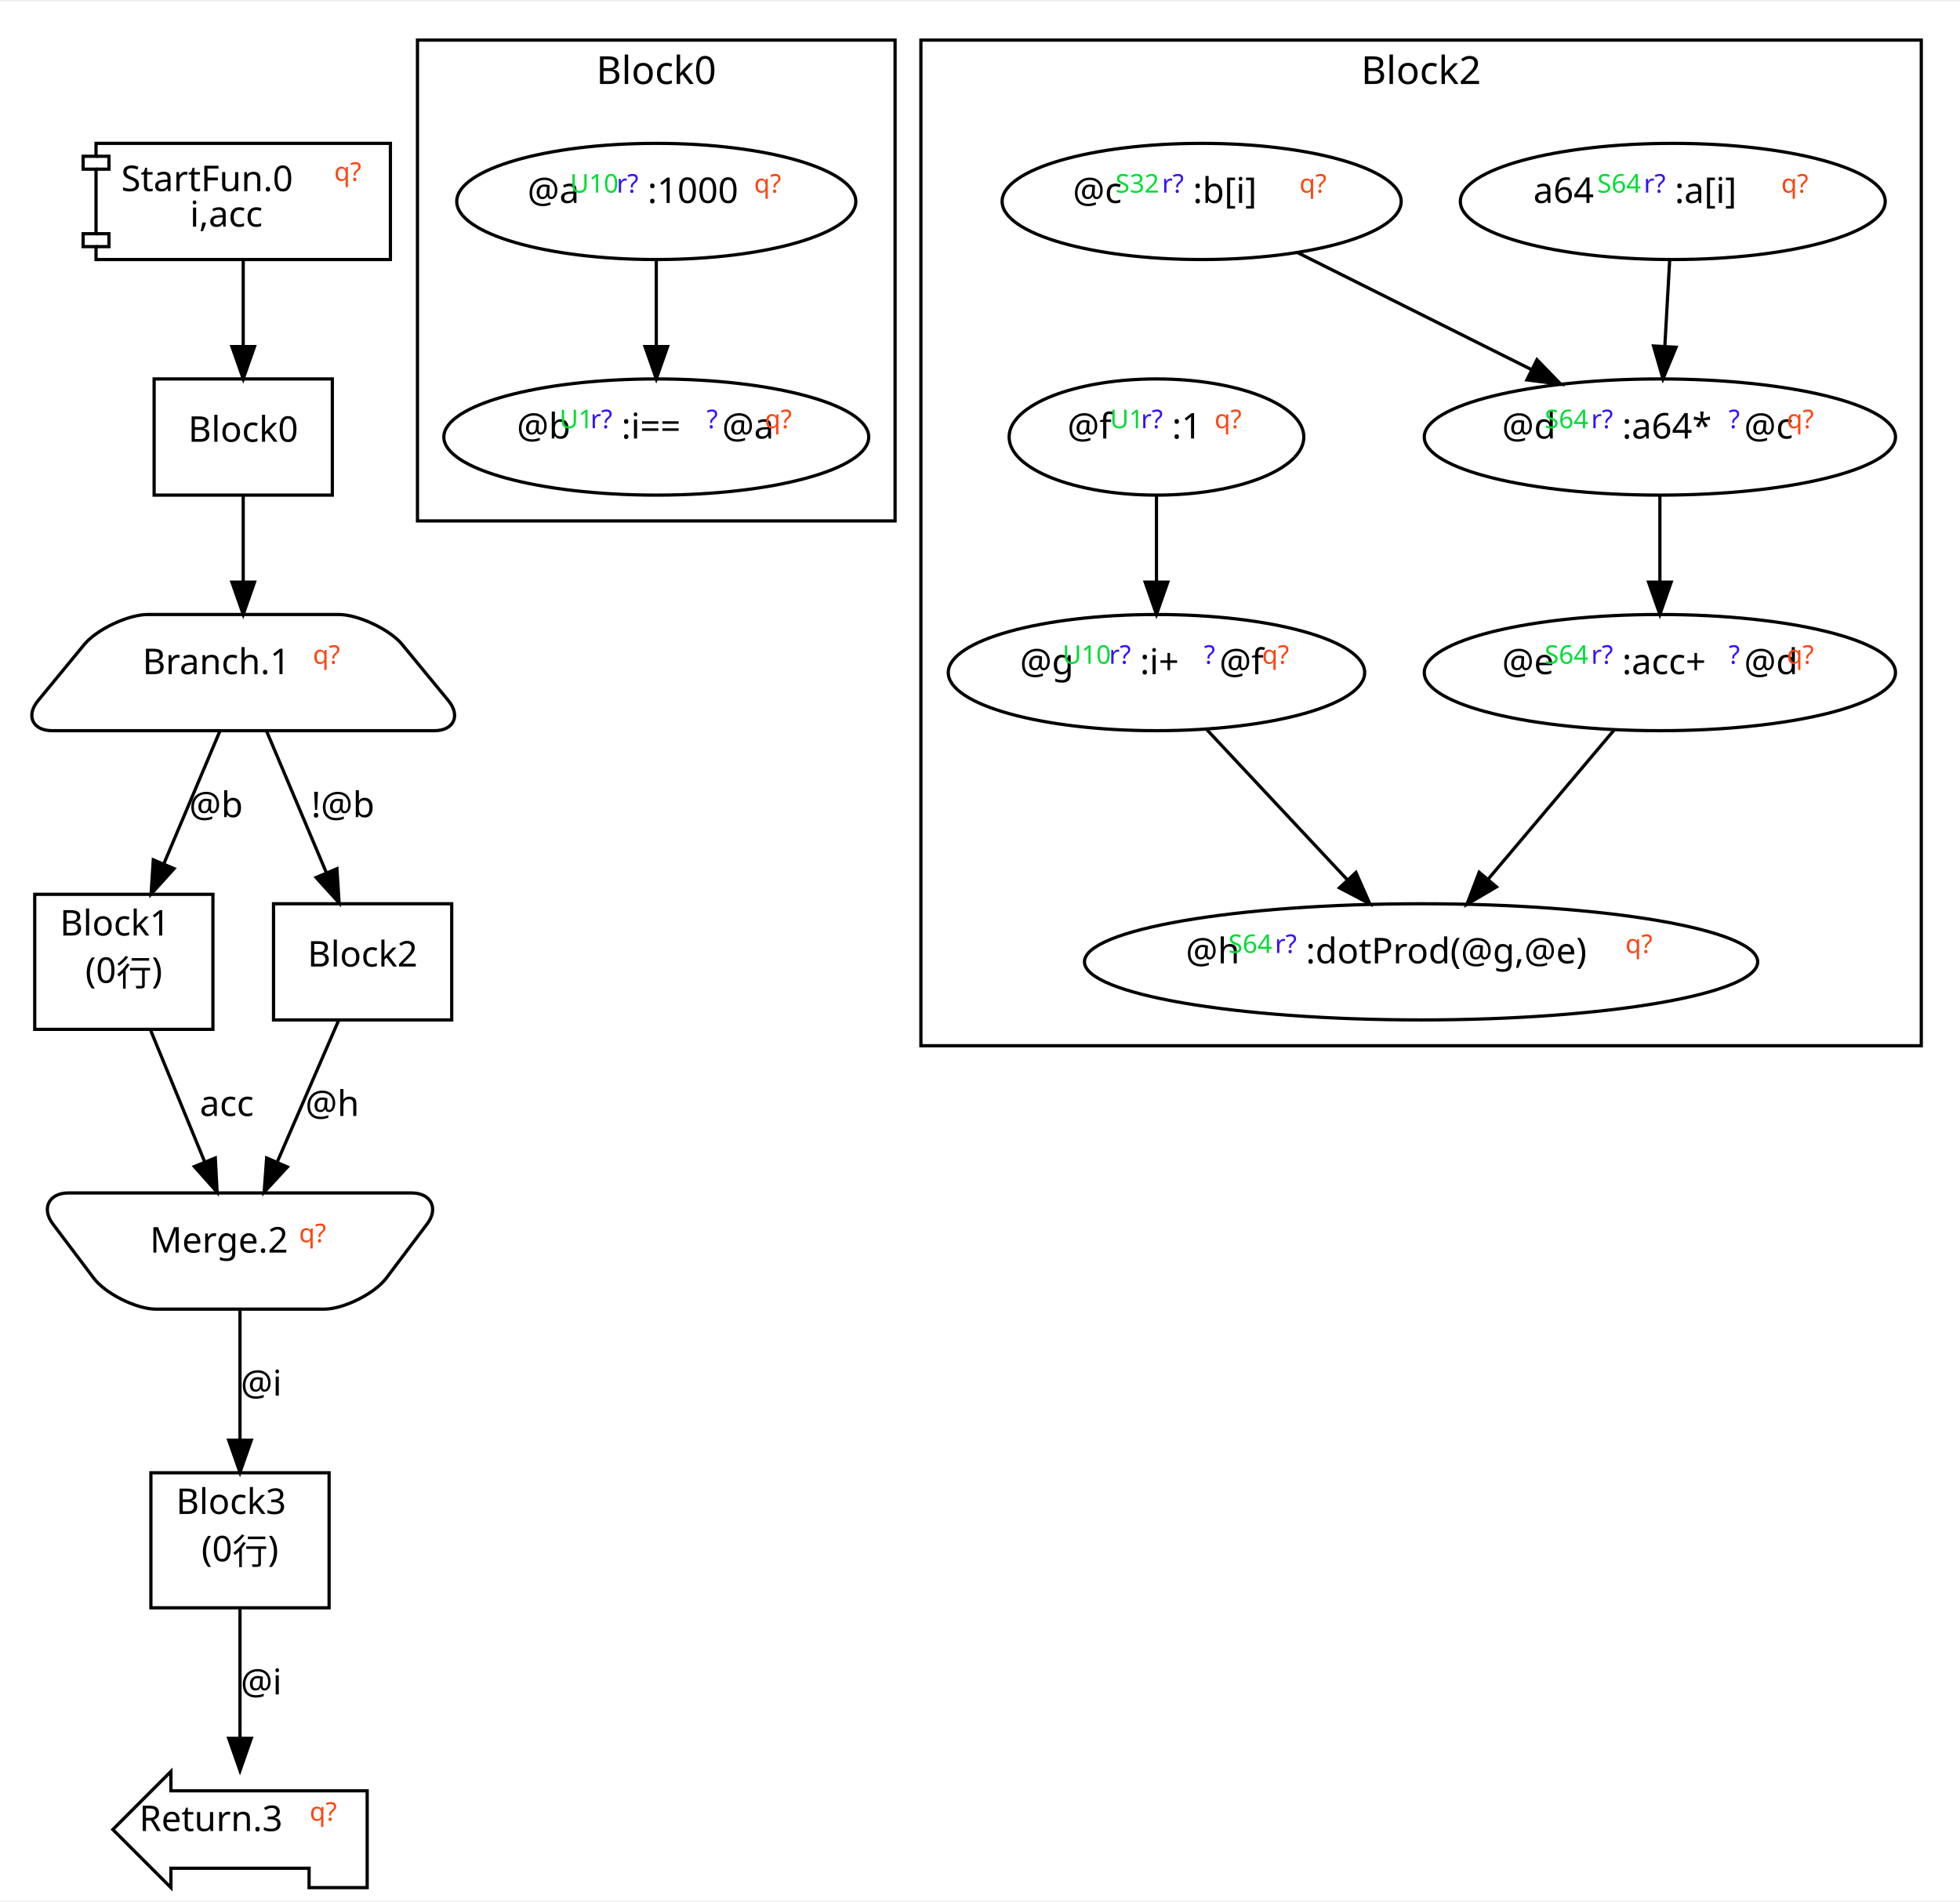
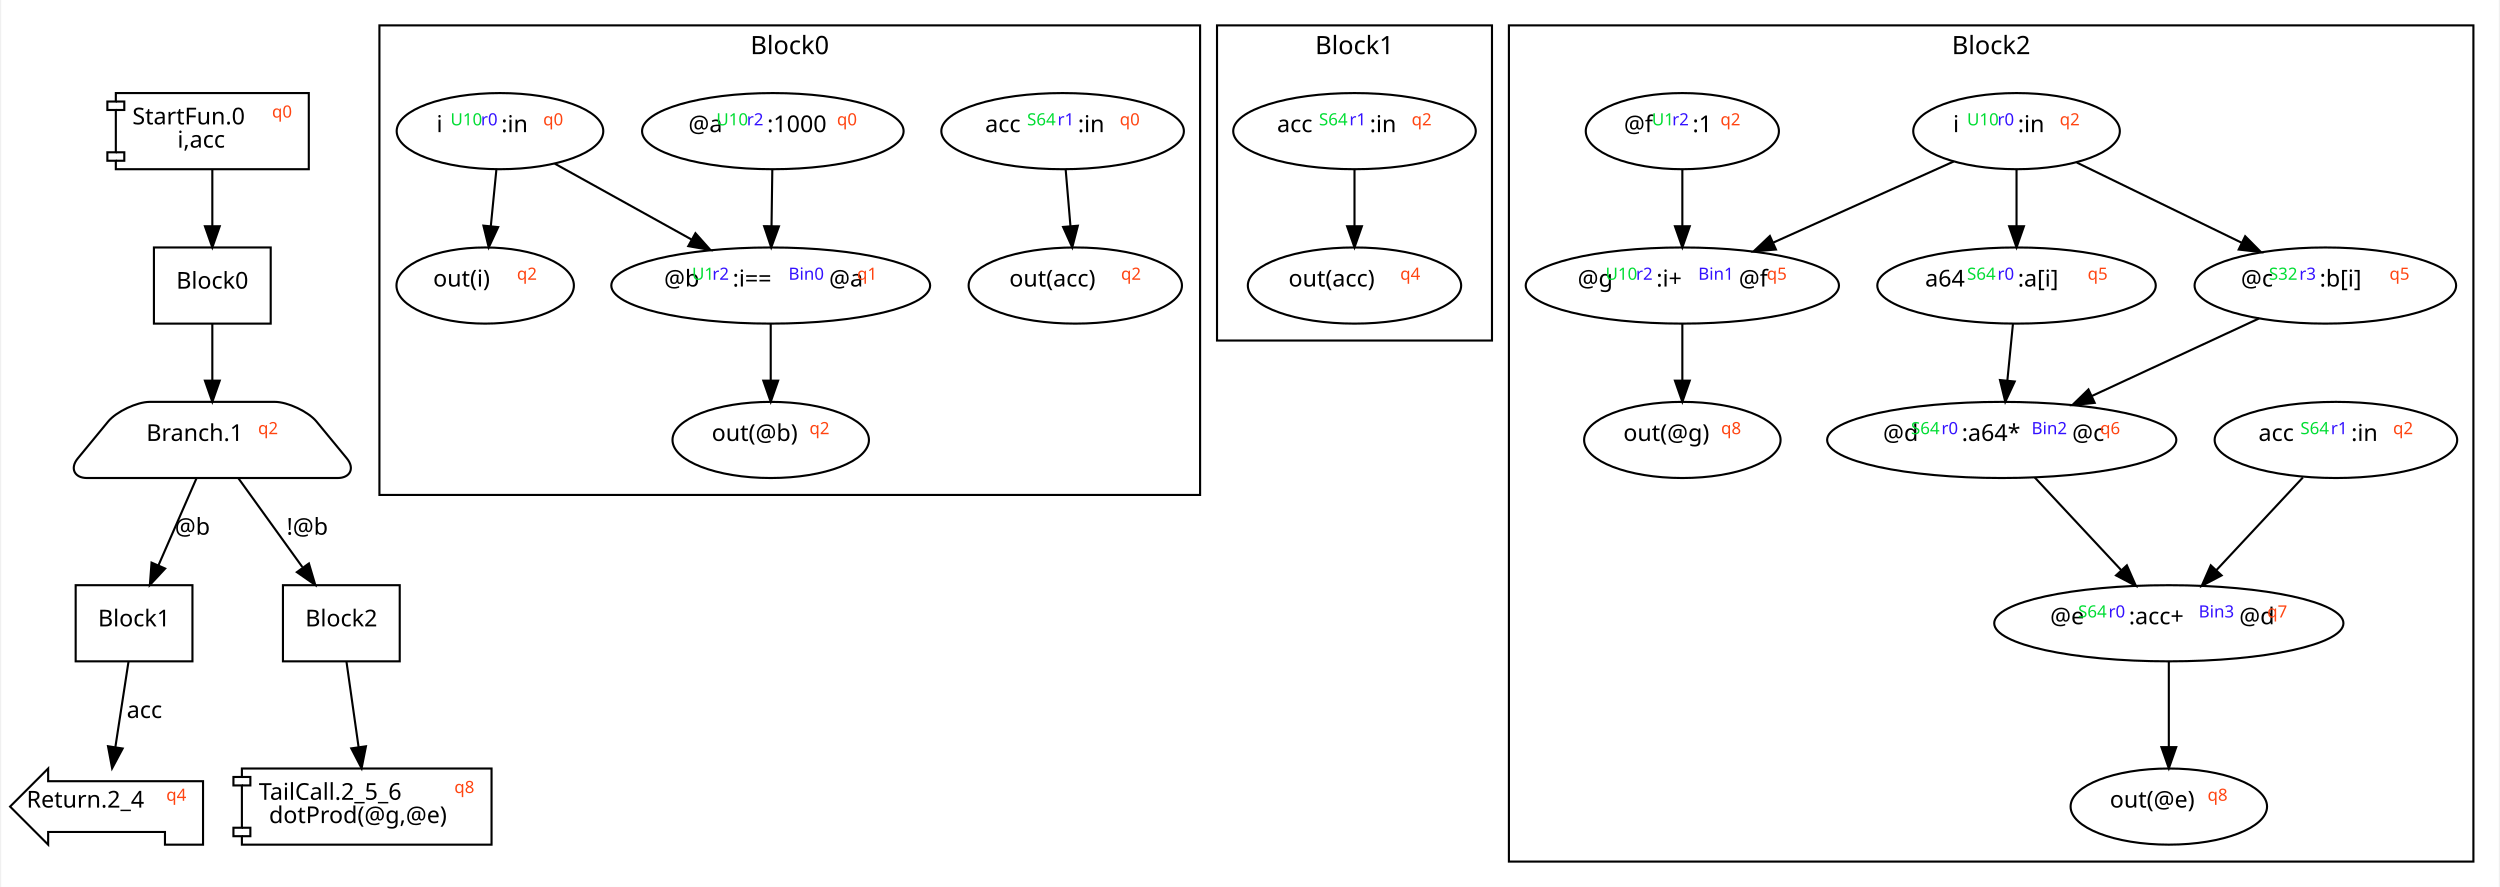
- <svg xmlns="http://www.w3.org/2000/svg" width="607pt" height="589pt" viewBox="0.00 0.00 607.37 588.51">
-   <g id="graph0" class="graph" transform="scale(1 1) rotate(0) translate(4 584.51)">
-     <polygon fill="white" stroke="transparent" points="-4,4 -4,-584.51 603.37,-584.51 603.37,4 -4,4" />
+ <svg xmlns="http://www.w3.org/2000/svg" width="1181pt" height="419pt" viewBox="0.00 0.00 1180.81 419.34">
+   <g id="graph0" class="graph" transform="scale(1 1) rotate(0) translate(4 415.34)">
+     <polygon fill="white" stroke="transparent" points="-4,4 -4,-415.34 1176.81,-415.34 1176.81,4 -4,4" />
    <g id="clust1" class="cluster">
-       <polygon fill="none" stroke="black" points="125.37,-423.51 125.37,-572.51 273.37,-572.51 273.37,-423.51 125.37,-423.51" />
-       <text text-anchor="middle" x="199.37" y="-558.91" font-family="Monaco" font-size="12.00">Block0</text>
+       <polygon fill="none" stroke="black" points="174.81,-181.34 174.81,-403.34 562.81,-403.34 562.81,-181.34 174.81,-181.34" />
+       <text text-anchor="middle" x="368.81" y="-389.74" font-family="Monaco" font-size="12.00">Block0</text>
    </g>
    <g id="clust2" class="cluster">
-       <polygon fill="none" stroke="black" points="281.37,-260.88 281.37,-572.51 591.37,-572.51 591.37,-260.88 281.37,-260.88" />
-       <text text-anchor="middle" x="436.37" y="-558.91" font-family="Monaco" font-size="12.00">Block2</text>
+       <polygon fill="none" stroke="black" points="570.81,-254.34 570.81,-403.34 700.81,-403.34 700.81,-254.34 570.81,-254.34" />
+       <text text-anchor="middle" x="635.81" y="-389.74" font-family="Monaco" font-size="12.00">Block1</text>
+     </g>
+     <g id="clust3" class="cluster">
+       <polygon fill="none" stroke="black" points="708.81,-8 708.81,-403.34 1164.81,-403.34 1164.81,-8 708.81,-8" />
+       <text text-anchor="middle" x="936.81" y="-389.74" font-family="Monaco" font-size="12.00">Block2</text>
    </g>
    <g id="node1" class="node">
-       <polygon fill="none" stroke="black" points="116.98,-540.51 25.76,-540.51 25.76,-536.51 21.76,-536.51 21.76,-532.51 25.76,-532.51 25.76,-512.51 21.76,-512.51 21.76,-508.51 25.76,-508.51 25.76,-504.51 116.98,-504.51 116.98,-540.51" />
-       <polyline fill="none" stroke="black" points="25.76,-536.51 29.76,-536.51 29.76,-532.51 25.76,-532.51 " />
-       <polyline fill="none" stroke="black" points="25.76,-512.51 29.76,-512.51 29.76,-508.51 25.76,-508.51 " />
-       <text text-anchor="start" x="33.56" y="-525.71" font-family="Monaco" font-size="11.00">StartFun.0</text>
-       <text text-anchor="start" x="99.57" y="-525.71" font-family="Monaco" baseline-shift="super" font-size="8.00" fill="#ff4411">q?</text>
-       <text text-anchor="start" x="54.87" y="-514.71" font-family="Monaco" font-size="11.00">i,acc</text>
+       <polygon fill="none" stroke="black" points="141.42,-371.34 50.19,-371.34 50.19,-367.34 46.19,-367.34 46.19,-363.34 50.19,-363.34 50.19,-343.34 46.19,-343.34 46.19,-339.34 50.19,-339.34 50.19,-335.34 141.42,-335.34 141.42,-371.34" />
+       <polyline fill="none" stroke="black" points="50.19,-367.34 54.19,-367.34 54.19,-363.34 50.19,-363.34 " />
+       <polyline fill="none" stroke="black" points="50.19,-343.34 54.19,-343.34 54.19,-339.34 50.19,-339.34 " />
+       <text text-anchor="start" x="58" y="-356.54" font-family="Monaco" font-size="11.00">StartFun.0</text>
+       <text text-anchor="start" x="124.01" y="-356.54" font-family="Monaco" baseline-shift="super" font-size="8.00" fill="#ff4411">q0</text>
+       <text text-anchor="start" x="79.3" y="-345.54" font-family="Monaco" font-size="11.00">i,acc</text>
    </g>
    <g id="node2" class="node">
-       <polygon fill="none" stroke="black" points="98.98,-467.51 43.76,-467.51 43.76,-431.51 98.98,-431.51 98.98,-467.51" />
-       <text text-anchor="middle" x="71.37" y="-448.04" font-family="Monaco" font-size="11.00">Block0</text>
+       <polygon fill="none" stroke="black" points="123.41,-298.34 68.2,-298.34 68.2,-262.34 123.41,-262.34 123.41,-298.34" />
+       <text text-anchor="middle" x="95.81" y="-278.87" font-family="Monaco" font-size="11.00">Block0</text>
    </g>
    <g id="edge1" class="edge">
-       <path fill="none" stroke="black" d="M71.37,-504.32C71.37,-496.3 71.37,-486.56 71.37,-477.58" />
-       <polygon fill="black" stroke="black" points="74.87,-477.54 71.37,-467.54 67.87,-477.54 74.87,-477.54" />
+       <path fill="none" stroke="black" d="M95.81,-335.15C95.81,-327.13 95.81,-317.38 95.81,-308.41" />
+       <polygon fill="black" stroke="black" points="99.31,-308.37 95.81,-298.37 92.31,-308.37 99.31,-308.37" />
    </g>
    <g id="node3" class="node">
-       <path fill="none" stroke="black" d="M100.98,-394.51C100.98,-394.51 41.76,-394.51 41.76,-394.51 35.76,-394.51 25.95,-389.88 22.14,-385.25 22.14,-385.25 7.76,-367.78 7.76,-367.78 3.94,-363.14 6.13,-358.51 12.13,-358.51 12.13,-358.51 130.61,-358.51 130.61,-358.51 136.61,-358.51 138.8,-363.14 134.98,-367.78 134.98,-367.78 120.6,-385.25 120.6,-385.25 116.79,-389.88 106.98,-394.51 100.98,-394.51" />
-       <text text-anchor="start" x="40.17" y="-376.04" font-family="Monaco" font-size="11.00">Branch.1</text>
-       <text text-anchor="start" x="92.97" y="-376.04" font-family="Monaco" baseline-shift="super" font-size="8.00" fill="#ff4411">q?</text>
+       <path fill="none" stroke="black" d="M125.41,-225.34C125.41,-225.34 66.2,-225.34 66.2,-225.34 60.2,-225.34 50.39,-220.7 46.57,-216.07 46.57,-216.07 32.19,-198.6 32.19,-198.6 28.38,-193.97 30.57,-189.34 36.57,-189.34 36.57,-189.34 155.05,-189.34 155.05,-189.34 161.05,-189.34 163.23,-193.97 159.42,-198.6 159.42,-198.6 145.04,-216.07 145.04,-216.07 141.23,-220.7 131.41,-225.34 125.41,-225.34" />
+       <text text-anchor="start" x="64.6" y="-206.87" font-family="Monaco" font-size="11.00">Branch.1</text>
+       <text text-anchor="start" x="117.41" y="-206.87" font-family="Monaco" baseline-shift="super" font-size="8.00" fill="#ff4411">q2</text>
    </g>
    <g id="edge2" class="edge">
-       <path fill="none" stroke="black" d="M71.37,-431.32C71.37,-423.3 71.37,-413.56 71.37,-404.58" />
-       <polygon fill="black" stroke="black" points="74.87,-404.54 71.37,-394.54 67.87,-404.54 74.87,-404.54" />
+       <path fill="none" stroke="black" d="M95.81,-262.15C95.81,-254.13 95.81,-244.38 95.81,-235.41" />
+       <polygon fill="black" stroke="black" points="99.31,-235.37 95.81,-225.37 92.31,-235.37 99.31,-235.37" />
    </g>
    <g id="node4" class="node">
-       <polygon fill="none" stroke="black" points="61.98,-307.8 6.76,-307.8 6.76,-265.96 61.98,-265.96 61.98,-307.8" />
-       <text text-anchor="start" x="14.57" y="-295.04" font-family="Monaco" font-size="11.00">Block1</text>
-       <text text-anchor="middle" x="34.37" y="-280.37" font-family="Monaco" font-size="11.00">(0行)</text>
+       <polygon fill="none" stroke="black" points="86.41,-138.67 31.2,-138.67 31.2,-102.67 86.41,-102.67 86.41,-138.67" />
+       <text text-anchor="middle" x="58.81" y="-119.2" font-family="Monaco" font-size="11.00">Block1</text>
    </g>
    <g id="edge3" class="edge">
-       <path fill="none" stroke="black" d="M64.06,-358.2C59.15,-346.56 52.54,-330.92 46.81,-317.35" />
-       <polygon fill="black" stroke="black" points="49.94,-315.77 42.83,-307.92 43.5,-318.49 49.94,-315.77" />
-       <text text-anchor="middle" x="62.97" y="-331.71" font-family="Monaco" font-size="11.00">@b</text>
+       <path fill="none" stroke="black" d="M88.32,-189.2C83.15,-177.38 76.19,-161.44 70.32,-148.01" />
+       <polygon fill="black" stroke="black" points="73.49,-146.54 66.28,-138.78 67.08,-149.34 73.49,-146.54" />
+       <text text-anchor="middle" x="86.41" y="-162.54" font-family="Monaco" font-size="11.00">@b</text>
    </g>
    <g id="node5" class="node">
-       <polygon fill="none" stroke="black" points="135.98,-304.88 80.76,-304.88 80.76,-268.88 135.98,-268.88 135.98,-304.88" />
-       <text text-anchor="middle" x="108.37" y="-285.42" font-family="Monaco" font-size="11.00">Block2</text>
+       <polygon fill="none" stroke="black" points="184.41,-138.67 129.2,-138.67 129.2,-102.67 184.41,-102.67 184.41,-138.67" />
+       <text text-anchor="middle" x="156.81" y="-119.2" font-family="Monaco" font-size="11.00">Block2</text>
    </g>
    <g id="edge4" class="edge">
-       <path fill="none" stroke="black" d="M78.68,-358.2C83.95,-345.72 91.16,-328.64 97.16,-314.44" />
-       <polygon fill="black" stroke="black" points="100.41,-315.73 101.08,-305.16 93.96,-313.01 100.41,-315.73" />
-       <text text-anchor="middle" x="102.27" y="-331.71" font-family="Monaco" font-size="11.00">!@b</text>
+       <path fill="none" stroke="black" d="M108.15,-189.2C116.83,-177.15 128.6,-160.82 138.39,-147.23" />
+       <polygon fill="black" stroke="black" points="141.47,-148.94 144.48,-138.78 135.79,-144.84 141.47,-148.94" />
+       <text text-anchor="middle" x="140.71" y="-162.54" font-family="Monaco" font-size="11.00">!@b</text>
    </g>
    <g id="node6" class="node">
-       <path fill="none" stroke="black" d="M44.28,-179.26C44.28,-179.26 96.46,-179.26 96.46,-179.26 102.46,-179.26 112.07,-184.05 115.68,-188.84 115.68,-188.84 128.37,-205.67 128.37,-205.67 131.98,-210.46 129.59,-215.26 123.59,-215.26 123.59,-215.26 17.15,-215.26 17.15,-215.26 11.15,-215.26 8.76,-210.46 12.37,-205.67 12.37,-205.67 25.06,-188.84 25.06,-188.84 28.67,-184.05 38.28,-179.26 44.28,-179.26" />
-       <text text-anchor="start" x="42.47" y="-196.79" font-family="Monaco" font-size="11.00">Merge.2</text>
-       <text text-anchor="start" x="88.67" y="-196.79" font-family="Monaco" baseline-shift="super" font-size="8.00" fill="#ff4411">q?</text>
+       <polygon fill="none" stroke="black" points="91.42,-46 18.19,-46 18.19,-52 0.19,-34 18.19,-16 18.19,-22 73.42,-22 73.42,-16 91.42,-16 91.42,-46" />
+       <text text-anchor="start" x="8" y="-33.53" font-family="Monaco" font-size="11.00">Return.2_4</text>
+       <text text-anchor="start" x="74.01" y="-33.53" font-family="Monaco" baseline-shift="super" font-size="8.00" fill="#ff4411">q4</text>
    </g>
    <g id="edge5" class="edge">
-       <path fill="none" stroke="black" d="M42.72,-265.56C47.69,-253.47 54.04,-238 59.41,-224.94" />
-       <polygon fill="black" stroke="black" points="62.72,-226.1 63.28,-215.52 56.24,-223.44 62.72,-226.1" />
-       <text text-anchor="middle" x="66.27" y="-239.12" font-family="Monaco" font-size="11.00">acc</text>
+       <path fill="none" stroke="black" d="M56.18,-102.53C54.4,-90.94 52.01,-75.39 49.97,-62.13" />
+       <polygon fill="black" stroke="black" points="53.41,-61.46 48.43,-52.11 46.49,-62.52 53.41,-61.46" />
+       <text text-anchor="middle" x="63.71" y="-75.87" font-family="Monaco" font-size="11.00">acc</text>
+     </g>
+     <g id="node7" class="node">
+       <polygon fill="none" stroke="black" points="227.82,-52 109.79,-52 109.79,-48 105.79,-48 105.79,-44 109.79,-44 109.79,-24 105.79,-24 105.79,-20 109.79,-20 109.79,-16 227.82,-16 227.82,-52" />
+       <polyline fill="none" stroke="black" points="109.79,-48 113.79,-48 113.79,-44 109.79,-44 " />
+       <polyline fill="none" stroke="black" points="109.79,-24 113.79,-24 113.79,-20 109.79,-20 " />
+       <text text-anchor="start" x="117.8" y="-37.2" font-family="Monaco" font-size="11.00">TailCall.2_5_6</text>
+       <text text-anchor="start" x="210.21" y="-37.2" font-family="Monaco" baseline-shift="super" font-size="8.00" fill="#ff4411">q8</text>
+       <text text-anchor="start" x="122.6" y="-26.2" font-family="Monaco" font-size="11.00">dotProd(@g,@e)</text>
    </g>
    <g id="edge6" class="edge">
-       <path fill="none" stroke="black" d="M100.86,-268.57C95.45,-256.09 88.04,-239.01 81.89,-224.81" />
-       <polygon fill="black" stroke="black" points="85.05,-223.31 77.86,-215.53 78.63,-226.1 85.05,-223.31" />
-       <text text-anchor="middle" x="98.97" y="-239.12" font-family="Monaco" font-size="11.00">@h</text>
-     </g>
-     <g id="node7" class="node">
-       <polygon fill="none" stroke="black" points="97.98,-128.55 42.76,-128.55 42.76,-86.71 97.98,-86.71 97.98,-128.55" />
-       <text text-anchor="start" x="50.57" y="-115.79" font-family="Monaco" font-size="11.00">Block3</text>
-       <text text-anchor="middle" x="70.37" y="-101.12" font-family="Monaco" font-size="11.00">(0行)</text>
+       <path fill="none" stroke="black" d="M159.23,-102.53C160.88,-90.94 163.08,-75.39 164.96,-62.13" />
+       <polygon fill="black" stroke="black" points="168.44,-62.5 166.38,-52.11 161.51,-61.52 168.44,-62.5" />
+     </g>
+     <g id="node8" class="node">
+       <ellipse fill="none" stroke="black" cx="503.81" cy="-280.34" rx="50.43" ry="18" />
+       <text text-anchor="start" x="472.6" y="-279.87" font-family="Monaco" font-size="11.00">out(acc)</text>
+       <text text-anchor="start" x="525.41" y="-279.87" font-family="Monaco" baseline-shift="super" font-size="8.00" fill="#ff4411">q2</text>
+     </g>
+     <g id="node9" class="node">
+       <ellipse fill="none" stroke="black" cx="497.81" cy="-353.34" rx="57.34" ry="18" />
+       <text text-anchor="start" x="461.2" y="-352.87" font-family="Monaco" font-size="11.00">acc</text>
+       <text text-anchor="start" x="481" y="-352.87" font-family="Monaco" baseline-shift="super" font-size="8.00" fill="#00dd33">S64</text>
+       <text text-anchor="start" x="495.41" y="-352.87" font-family="Monaco" baseline-shift="super" font-size="8.00" fill="#3311ff">r1</text>
+       <text text-anchor="start" x="505.01" y="-352.87" font-family="Monaco" font-size="11.00">:in</text>
+       <text text-anchor="start" x="524.81" y="-352.87" font-family="Monaco" baseline-shift="super" font-size="8.00" fill="#ff4411">q0</text>
    </g>
    <g id="edge7" class="edge">
-       <path fill="none" stroke="black" d="M70.37,-178.94C70.37,-167.53 70.37,-152.27 70.37,-138.89" />
-       <polygon fill="black" stroke="black" points="73.87,-138.66 70.37,-128.66 66.87,-138.66 73.87,-138.66" />
-       <text text-anchor="middle" x="76.97" y="-152.46" font-family="Monaco" font-size="11.00">@i</text>
-     </g>
-     <g id="node8" class="node">
-       <polygon fill="none" stroke="black" points="109.78,-30 48.96,-30 48.96,-36 30.96,-18 48.96,0 48.96,-6 91.78,-6 91.78,0 109.78,0 109.78,-30" />
-       <text text-anchor="start" x="39.17" y="-17.53" font-family="Monaco" font-size="11.00">Return.3</text>
-       <text text-anchor="start" x="91.97" y="-17.53" font-family="Monaco" baseline-shift="super" font-size="8.00" fill="#ff4411">q?</text>
+       <path fill="none" stroke="black" d="M499.26,-335.15C499.94,-327.13 500.76,-317.38 501.52,-308.41" />
+       <polygon fill="black" stroke="black" points="505.01,-308.62 502.37,-298.37 498.04,-308.04 505.01,-308.62" />
+     </g>
+     <g id="node10" class="node">
+       <ellipse fill="none" stroke="black" cx="231.81" cy="-353.34" rx="48.84" ry="18" />
+       <text text-anchor="start" x="201.8" y="-352.87" font-family="Monaco" font-size="11.00">i</text>
+       <text text-anchor="start" x="208.4" y="-352.87" font-family="Monaco" baseline-shift="super" font-size="8.00" fill="#00dd33">U10</text>
+       <text text-anchor="start" x="222.8" y="-352.87" font-family="Monaco" baseline-shift="super" font-size="8.00" fill="#3311ff">r0</text>
+       <text text-anchor="start" x="232.41" y="-352.87" font-family="Monaco" font-size="11.00">:in</text>
+       <text text-anchor="start" x="252.21" y="-352.87" font-family="Monaco" baseline-shift="super" font-size="8.00" fill="#ff4411">q0</text>
+     </g>
+     <g id="node13" class="node">
+       <ellipse fill="none" stroke="black" cx="224.81" cy="-280.34" rx="41.94" ry="18" />
+       <text text-anchor="start" x="200.2" y="-279.87" font-family="Monaco" font-size="11.00">out(i)</text>
+       <text text-anchor="start" x="239.81" y="-279.87" font-family="Monaco" baseline-shift="super" font-size="8.00" fill="#ff4411">q2</text>
+     </g>
+     <g id="edge9" class="edge">
+       <path fill="none" stroke="black" d="M230.11,-335.15C229.32,-327.13 228.36,-317.38 227.47,-308.41" />
+       <polygon fill="black" stroke="black" points="230.95,-307.97 226.49,-298.37 223.98,-308.66 230.95,-307.97" />
+     </g>
+     <g id="node14" class="node">
+       <ellipse fill="none" stroke="black" cx="359.81" cy="-280.34" rx="75.37" ry="18" />
+       <text text-anchor="start" x="309.4" y="-279.87" font-family="Monaco" font-size="11.00">@b</text>
+       <text text-anchor="start" x="322.6" y="-279.87" font-family="Monaco" baseline-shift="super" font-size="8.00" fill="#00dd33">U1</text>
+       <text text-anchor="start" x="332.2" y="-279.87" font-family="Monaco" baseline-shift="super" font-size="8.00" fill="#3311ff">r2</text>
+       <text text-anchor="start" x="341.8" y="-279.87" font-family="Monaco" font-size="11.00">:i==</text>
+       <text text-anchor="start" x="368.21" y="-279.87" font-family="Monaco" baseline-shift="super" font-size="8.00" fill="#3311ff">Bin0</text>
+       <text text-anchor="start" x="387.41" y="-279.87" font-family="Monaco" font-size="11.00">@a</text>
+       <text text-anchor="start" x="400.61" y="-279.87" font-family="Monaco" baseline-shift="super" font-size="8.00" fill="#ff4411">q1</text>
+     </g>
+     <g id="edge10" class="edge">
+       <path fill="none" stroke="black" d="M257.71,-337.97C276.29,-327.66 301.61,-313.62 322.38,-302.1" />
+       <polygon fill="black" stroke="black" points="324.22,-305.08 331.27,-297.17 320.83,-298.96 324.22,-305.08" />
+     </g>
+     <g id="node11" class="node">
+       <ellipse fill="none" stroke="black" cx="359.81" cy="-207.34" rx="46.44" ry="18" />
+       <text text-anchor="start" x="331.9" y="-206.87" font-family="Monaco" font-size="11.00">out(@b)</text>
+       <text text-anchor="start" x="378.11" y="-206.87" font-family="Monaco" baseline-shift="super" font-size="8.00" fill="#ff4411">q2</text>
+     </g>
+     <g id="node12" class="node">
+       <ellipse fill="none" stroke="black" cx="360.81" cy="-353.34" rx="61.83" ry="18" />
+       <text text-anchor="start" x="320.9" y="-352.87" font-family="Monaco" font-size="11.00">@a</text>
+       <text text-anchor="start" x="334.1" y="-352.87" font-family="Monaco" baseline-shift="super" font-size="8.00" fill="#00dd33">U10</text>
+       <text text-anchor="start" x="348.5" y="-352.87" font-family="Monaco" baseline-shift="super" font-size="8.00" fill="#3311ff">r2</text>
+       <text text-anchor="start" x="358.11" y="-352.87" font-family="Monaco" font-size="11.00">:1000</text>
+       <text text-anchor="start" x="391.11" y="-352.87" font-family="Monaco" baseline-shift="super" font-size="8.00" fill="#ff4411">q0</text>
+     </g>
+     <g id="edge11" class="edge">
+       <path fill="none" stroke="black" d="M360.56,-335.15C360.45,-327.13 360.31,-317.38 360.19,-308.41" />
+       <polygon fill="black" stroke="black" points="363.69,-308.32 360.05,-298.37 356.69,-308.41 363.69,-308.32" />
    </g>
    <g id="edge8" class="edge">
-       <path fill="none" stroke="black" d="M70.37,-86.3C70.37,-74.45 70.37,-59.35 70.37,-46.45" />
-       <polygon fill="black" stroke="black" points="73.87,-46.26 70.37,-36.26 66.87,-46.26 73.87,-46.26" />
-       <text text-anchor="middle" x="76.97" y="-59.87" font-family="Monaco" font-size="11.00">@i</text>
-     </g>
-     <g id="node9" class="node">
-       <ellipse fill="none" stroke="black" cx="199.37" cy="-522.51" rx="61.83" ry="18" />
-       <text text-anchor="start" x="159.46" y="-522.04" font-family="Monaco" font-size="11.00">@a</text>
-       <text text-anchor="start" x="172.67" y="-522.04" font-family="Monaco" baseline-shift="super" font-size="8.00" fill="#00dd33">U10</text>
-       <text text-anchor="start" x="187.07" y="-522.04" font-family="Monaco" baseline-shift="super" font-size="8.00" fill="#3311ff">r?</text>
-       <text text-anchor="start" x="196.67" y="-522.04" font-family="Monaco" font-size="11.00">:1000</text>
-       <text text-anchor="start" x="229.68" y="-522.04" font-family="Monaco" baseline-shift="super" font-size="8.00" fill="#ff4411">q?</text>
-     </g>
-     <g id="node10" class="node">
-       <ellipse fill="none" stroke="black" cx="199.37" cy="-449.51" rx="65.83" ry="18" />
-       <text text-anchor="start" x="156.16" y="-449.04" font-family="Monaco" font-size="11.00">@b</text>
-       <text text-anchor="start" x="169.37" y="-449.04" font-family="Monaco" baseline-shift="super" font-size="8.00" fill="#00dd33">U1</text>
-       <text text-anchor="start" x="178.97" y="-449.04" font-family="Monaco" baseline-shift="super" font-size="8.00" fill="#3311ff">r?</text>
-       <text text-anchor="start" x="188.57" y="-449.04" font-family="Monaco" font-size="11.00">:i==</text>
-       <text text-anchor="start" x="214.97" y="-449.04" font-family="Monaco" baseline-shift="super" font-size="8.00" fill="#3311ff">?</text>
-       <text text-anchor="start" x="219.77" y="-449.04" font-family="Monaco" font-size="11.00">@a</text>
-       <text text-anchor="start" x="232.98" y="-449.04" font-family="Monaco" baseline-shift="super" font-size="8.00" fill="#ff4411">q?</text>
-     </g>
-     <g id="edge9" class="edge">
-       <path fill="none" stroke="black" d="M199.37,-504.32C199.37,-496.3 199.37,-486.56 199.37,-477.58" />
-       <polygon fill="black" stroke="black" points="202.87,-477.54 199.37,-467.54 195.87,-477.54 202.87,-477.54" />
-     </g>
-     <g id="node11" class="node">
-       <ellipse fill="none" stroke="black" cx="354.37" cy="-376.51" rx="64.52" ry="18" />
-       <text text-anchor="start" x="312.06" y="-376.04" font-family="Monaco" font-size="11.00">@g</text>
-       <text text-anchor="start" x="325.27" y="-376.04" font-family="Monaco" baseline-shift="super" font-size="8.00" fill="#00dd33">U10</text>
-       <text text-anchor="start" x="339.67" y="-376.04" font-family="Monaco" baseline-shift="super" font-size="8.00" fill="#3311ff">r?</text>
-       <text text-anchor="start" x="349.27" y="-376.04" font-family="Monaco" font-size="11.00">:i+</text>
-       <text text-anchor="start" x="369.07" y="-376.04" font-family="Monaco" baseline-shift="super" font-size="8.00" fill="#3311ff">?</text>
-       <text text-anchor="start" x="373.87" y="-376.04" font-family="Monaco" font-size="11.00">@f</text>
-       <text text-anchor="start" x="387.08" y="-376.04" font-family="Monaco" baseline-shift="super" font-size="8.00" fill="#ff4411">q?</text>
+       <path fill="none" stroke="black" d="M359.81,-262.15C359.81,-254.13 359.81,-244.38 359.81,-235.41" />
+       <polygon fill="black" stroke="black" points="363.31,-235.37 359.81,-225.37 356.31,-235.37 363.31,-235.37" />
+     </g>
+     <g id="node15" class="node">
+       <ellipse fill="none" stroke="black" cx="635.81" cy="-353.34" rx="57.34" ry="18" />
+       <text text-anchor="start" x="599.2" y="-352.87" font-family="Monaco" font-size="11.00">acc</text>
+       <text text-anchor="start" x="619" y="-352.87" font-family="Monaco" baseline-shift="super" font-size="8.00" fill="#00dd33">S64</text>
+       <text text-anchor="start" x="633.41" y="-352.87" font-family="Monaco" baseline-shift="super" font-size="8.00" fill="#3311ff">r1</text>
+       <text text-anchor="start" x="643.01" y="-352.87" font-family="Monaco" font-size="11.00">:in</text>
+       <text text-anchor="start" x="662.81" y="-352.87" font-family="Monaco" baseline-shift="super" font-size="8.00" fill="#ff4411">q2</text>
+     </g>
+     <g id="node16" class="node">
+       <ellipse fill="none" stroke="black" cx="635.81" cy="-280.34" rx="50.43" ry="18" />
+       <text text-anchor="start" x="604.6" y="-279.87" font-family="Monaco" font-size="11.00">out(acc)</text>
+       <text text-anchor="start" x="657.41" y="-279.87" font-family="Monaco" baseline-shift="super" font-size="8.00" fill="#ff4411">q4</text>
+     </g>
+     <g id="edge12" class="edge">
+       <path fill="none" stroke="black" d="M635.81,-335.15C635.81,-327.13 635.81,-317.38 635.81,-308.41" />
+       <polygon fill="black" stroke="black" points="639.31,-308.37 635.81,-298.37 632.31,-308.37 639.31,-308.37" />
    </g>
    <g id="node17" class="node">
-       <ellipse fill="none" stroke="black" cx="436.37" cy="-286.88" rx="104.31" ry="18" />
-       <text text-anchor="start" x="363.46" y="-286.42" font-family="Monaco" font-size="11.00">@h</text>
-       <text text-anchor="start" x="376.66" y="-286.42" font-family="Monaco" baseline-shift="super" font-size="8.00" fill="#00dd33">S64</text>
-       <text text-anchor="start" x="391.06" y="-286.42" font-family="Monaco" baseline-shift="super" font-size="8.00" fill="#3311ff">r?</text>
-       <text text-anchor="start" x="400.66" y="-286.42" font-family="Monaco" font-size="11.00">:dotProd(@g,@e)</text>
-       <text text-anchor="start" x="499.68" y="-286.42" font-family="Monaco" baseline-shift="super" font-size="8.00" fill="#ff4411">q?</text>
+       <ellipse fill="none" stroke="black" cx="948.81" cy="-280.34" rx="65.83" ry="18" />
+       <text text-anchor="start" x="905.6" y="-279.87" font-family="Monaco" font-size="11.00">a64</text>
+       <text text-anchor="start" x="925.4" y="-279.87" font-family="Monaco" baseline-shift="super" font-size="8.00" fill="#00dd33">S64</text>
+       <text text-anchor="start" x="939.8" y="-279.87" font-family="Monaco" baseline-shift="super" font-size="8.00" fill="#3311ff">r0</text>
+       <text text-anchor="start" x="949.41" y="-279.87" font-family="Monaco" font-size="11.00">:a[i]</text>
+       <text text-anchor="start" x="982.41" y="-279.87" font-family="Monaco" baseline-shift="super" font-size="8.00" fill="#ff4411">q5</text>
+     </g>
+     <g id="node24" class="node">
+       <ellipse fill="none" stroke="black" cx="941.81" cy="-207.34" rx="82.55" ry="18" />
+       <text text-anchor="start" x="885.7" y="-206.87" font-family="Monaco" font-size="11.00">@d</text>
+       <text text-anchor="start" x="898.9" y="-206.87" font-family="Monaco" baseline-shift="super" font-size="8.00" fill="#00dd33">S64</text>
+       <text text-anchor="start" x="913.3" y="-206.87" font-family="Monaco" baseline-shift="super" font-size="8.00" fill="#3311ff">r0</text>
+       <text text-anchor="start" x="922.9" y="-206.87" font-family="Monaco" font-size="11.00">:a64*</text>
+       <text text-anchor="start" x="955.91" y="-206.87" font-family="Monaco" baseline-shift="super" font-size="8.00" fill="#3311ff">Bin2</text>
+       <text text-anchor="start" x="975.11" y="-206.87" font-family="Monaco" font-size="11.00">@c</text>
+       <text text-anchor="start" x="988.31" y="-206.87" font-family="Monaco" baseline-shift="super" font-size="8.00" fill="#ff4411">q6</text>
+     </g>
+     <g id="edge19" class="edge">
+       <path fill="none" stroke="black" d="M947.11,-262.15C946.32,-254.13 945.36,-244.38 944.47,-235.41" />
+       <polygon fill="black" stroke="black" points="947.95,-234.97 943.49,-225.37 940.98,-235.66 947.95,-234.97" />
+     </g>
+     <g id="node18" class="node">
+       <ellipse fill="none" stroke="black" cx="1020.81" cy="-34" rx="46.44" ry="18" />
+       <text text-anchor="start" x="992.9" y="-33.53" font-family="Monaco" font-size="11.00">out(@e)</text>
+       <text text-anchor="start" x="1039.11" y="-33.53" font-family="Monaco" baseline-shift="super" font-size="8.00" fill="#ff4411">q8</text>
+     </g>
+     <g id="node19" class="node">
+       <ellipse fill="none" stroke="black" cx="1099.81" cy="-207.34" rx="57.34" ry="18" />
+       <text text-anchor="start" x="1063.2" y="-206.87" font-family="Monaco" font-size="11.00">acc</text>
+       <text text-anchor="start" x="1083" y="-206.87" font-family="Monaco" baseline-shift="super" font-size="8.00" fill="#00dd33">S64</text>
+       <text text-anchor="start" x="1097.41" y="-206.87" font-family="Monaco" baseline-shift="super" font-size="8.00" fill="#3311ff">r1</text>
+       <text text-anchor="start" x="1107.01" y="-206.87" font-family="Monaco" font-size="11.00">:in</text>
+       <text text-anchor="start" x="1126.81" y="-206.87" font-family="Monaco" baseline-shift="super" font-size="8.00" fill="#ff4411">q2</text>
+     </g>
+     <g id="node20" class="node">
+       <ellipse fill="none" stroke="black" cx="1020.81" cy="-120.67" rx="82.55" ry="18" />
+       <text text-anchor="start" x="964.7" y="-120.2" font-family="Monaco" font-size="11.00">@e</text>
+       <text text-anchor="start" x="977.9" y="-120.2" font-family="Monaco" baseline-shift="super" font-size="8.00" fill="#00dd33">S64</text>
+       <text text-anchor="start" x="992.3" y="-120.2" font-family="Monaco" baseline-shift="super" font-size="8.00" fill="#3311ff">r0</text>
+       <text text-anchor="start" x="1001.9" y="-120.2" font-family="Monaco" font-size="11.00">:acc+</text>
+       <text text-anchor="start" x="1034.91" y="-120.2" font-family="Monaco" baseline-shift="super" font-size="8.00" fill="#3311ff">Bin3</text>
+       <text text-anchor="start" x="1054.11" y="-120.2" font-family="Monaco" font-size="11.00">@d</text>
+       <text text-anchor="start" x="1067.31" y="-120.2" font-family="Monaco" baseline-shift="super" font-size="8.00" fill="#ff4411">q7</text>
+     </g>
+     <g id="edge21" class="edge">
+       <path fill="none" stroke="black" d="M1084.2,-189.61C1072.51,-177.08 1056.36,-159.77 1043.28,-145.76" />
+       <polygon fill="black" stroke="black" points="1045.76,-143.29 1036.38,-138.36 1040.64,-148.06 1045.76,-143.29" />
+     </g>
+     <g id="edge18" class="edge">
+       <path fill="none" stroke="black" d="M1020.81,-102.53C1020.81,-90.94 1020.81,-75.39 1020.81,-62.13" />
+       <polygon fill="black" stroke="black" points="1024.31,-62.11 1020.81,-52.11 1017.31,-62.11 1024.31,-62.11" />
+     </g>
+     <g id="node21" class="node">
+       <ellipse fill="none" stroke="black" cx="790.81" cy="-207.34" rx="46.44" ry="18" />
+       <text text-anchor="start" x="762.9" y="-206.87" font-family="Monaco" font-size="11.00">out(@g)</text>
+       <text text-anchor="start" x="809.11" y="-206.87" font-family="Monaco" baseline-shift="super" font-size="8.00" fill="#ff4411">q8</text>
+     </g>
+     <g id="node22" class="node">
+       <ellipse fill="none" stroke="black" cx="790.81" cy="-280.34" rx="74.05" ry="18" />
+       <text text-anchor="start" x="741.3" y="-279.87" font-family="Monaco" font-size="11.00">@g</text>
+       <text text-anchor="start" x="754.5" y="-279.87" font-family="Monaco" baseline-shift="super" font-size="8.00" fill="#00dd33">U10</text>
+       <text text-anchor="start" x="768.9" y="-279.87" font-family="Monaco" baseline-shift="super" font-size="8.00" fill="#3311ff">r2</text>
+       <text text-anchor="start" x="778.5" y="-279.87" font-family="Monaco" font-size="11.00">:i+</text>
+       <text text-anchor="start" x="798.31" y="-279.87" font-family="Monaco" baseline-shift="super" font-size="8.00" fill="#3311ff">Bin1</text>
+       <text text-anchor="start" x="817.51" y="-279.87" font-family="Monaco" font-size="11.00">@f</text>
+       <text text-anchor="start" x="830.71" y="-279.87" font-family="Monaco" baseline-shift="super" font-size="8.00" fill="#ff4411">q5</text>
    </g>
    <g id="edge13" class="edge">
-       <path fill="none" stroke="black" d="M369.79,-359.03C382.12,-345.86 399.58,-327.2 413.53,-312.29" />
-       <polygon fill="black" stroke="black" points="416.18,-314.58 420.46,-304.89 411.07,-309.8 416.18,-314.58" />
-     </g>
-     <g id="node12" class="node">
-       <ellipse fill="none" stroke="black" cx="514.37" cy="-522.51" rx="65.83" ry="18" />
-       <text text-anchor="start" x="471.16" y="-522.04" font-family="Monaco" font-size="11.00">a64</text>
-       <text text-anchor="start" x="490.97" y="-522.04" font-family="Monaco" baseline-shift="super" font-size="8.00" fill="#00dd33">S64</text>
-       <text text-anchor="start" x="505.37" y="-522.04" font-family="Monaco" baseline-shift="super" font-size="8.00" fill="#3311ff">r?</text>
-       <text text-anchor="start" x="514.97" y="-522.04" font-family="Monaco" font-size="11.00">:a[i]</text>
-       <text text-anchor="start" x="547.98" y="-522.04" font-family="Monaco" baseline-shift="super" font-size="8.00" fill="#ff4411">q?</text>
-     </g>
-     <g id="node14" class="node">
-       <ellipse fill="none" stroke="black" cx="510.37" cy="-449.51" rx="73.01" ry="18" />
-       <text text-anchor="start" x="461.46" y="-449.04" font-family="Monaco" font-size="11.00">@d</text>
-       <text text-anchor="start" x="474.66" y="-449.04" font-family="Monaco" baseline-shift="super" font-size="8.00" fill="#00dd33">S64</text>
-       <text text-anchor="start" x="489.07" y="-449.04" font-family="Monaco" baseline-shift="super" font-size="8.00" fill="#3311ff">r?</text>
-       <text text-anchor="start" x="498.67" y="-449.04" font-family="Monaco" font-size="11.00">:a64*</text>
-       <text text-anchor="start" x="531.67" y="-449.04" font-family="Monaco" baseline-shift="super" font-size="8.00" fill="#3311ff">?</text>
-       <text text-anchor="start" x="536.47" y="-449.04" font-family="Monaco" font-size="11.00">@c</text>
-       <text text-anchor="start" x="549.68" y="-449.04" font-family="Monaco" baseline-shift="super" font-size="8.00" fill="#ff4411">q?</text>
-     </g>
-     <g id="edge10" class="edge">
-       <path fill="none" stroke="black" d="M513.4,-504.32C512.95,-496.3 512.4,-486.56 511.9,-477.58" />
-       <polygon fill="black" stroke="black" points="515.39,-477.33 511.33,-467.54 508.4,-477.72 515.39,-477.33" />
-     </g>
-     <g id="node13" class="node">
-       <ellipse fill="none" stroke="black" cx="368.37" cy="-522.51" rx="61.83" ry="18" />
-       <text text-anchor="start" x="328.46" y="-522.04" font-family="Monaco" font-size="11.00">@c</text>
-       <text text-anchor="start" x="341.67" y="-522.04" font-family="Monaco" baseline-shift="super" font-size="8.00" fill="#00dd33">S32</text>
-       <text text-anchor="start" x="356.07" y="-522.04" font-family="Monaco" baseline-shift="super" font-size="8.00" fill="#3311ff">r?</text>
-       <text text-anchor="start" x="365.67" y="-522.04" font-family="Monaco" font-size="11.00">:b[i]</text>
-       <text text-anchor="start" x="398.68" y="-522.04" font-family="Monaco" baseline-shift="super" font-size="8.00" fill="#ff4411">q?</text>
-     </g>
-     <g id="edge11" class="edge">
-       <path fill="none" stroke="black" d="M398.14,-506.63C419.15,-496.12 447.54,-481.92 470.51,-470.44" />
-       <polygon fill="black" stroke="black" points="472.28,-473.47 479.66,-465.87 469.15,-467.21 472.28,-473.47" />
-     </g>
-     <g id="node15" class="node">
-       <ellipse fill="none" stroke="black" cx="510.37" cy="-376.51" rx="73.01" ry="18" />
-       <text text-anchor="start" x="461.46" y="-376.04" font-family="Monaco" font-size="11.00">@e</text>
-       <text text-anchor="start" x="474.66" y="-376.04" font-family="Monaco" baseline-shift="super" font-size="8.00" fill="#00dd33">S64</text>
-       <text text-anchor="start" x="489.07" y="-376.04" font-family="Monaco" baseline-shift="super" font-size="8.00" fill="#3311ff">r?</text>
-       <text text-anchor="start" x="498.67" y="-376.04" font-family="Monaco" font-size="11.00">:acc+</text>
-       <text text-anchor="start" x="531.67" y="-376.04" font-family="Monaco" baseline-shift="super" font-size="8.00" fill="#3311ff">?</text>
-       <text text-anchor="start" x="536.47" y="-376.04" font-family="Monaco" font-size="11.00">@d</text>
-       <text text-anchor="start" x="549.68" y="-376.04" font-family="Monaco" baseline-shift="super" font-size="8.00" fill="#ff4411">q?</text>
-     </g>
-     <g id="edge12" class="edge">
-       <path fill="none" stroke="black" d="M510.37,-431.32C510.37,-423.3 510.37,-413.56 510.37,-404.58" />
-       <polygon fill="black" stroke="black" points="513.87,-404.54 510.37,-394.54 506.87,-404.54 513.87,-404.54" />
+       <path fill="none" stroke="black" d="M790.81,-262.15C790.81,-254.13 790.81,-244.38 790.81,-235.41" />
+       <polygon fill="black" stroke="black" points="794.31,-235.37 790.81,-225.37 787.31,-235.37 794.31,-235.37" />
+     </g>
+     <g id="node23" class="node">
+       <ellipse fill="none" stroke="black" cx="790.81" cy="-353.34" rx="45.66" ry="18" />
+       <text text-anchor="start" x="763.2" y="-352.87" font-family="Monaco" font-size="11.00">@f</text>
+       <text text-anchor="start" x="776.4" y="-352.87" font-family="Monaco" baseline-shift="super" font-size="8.00" fill="#00dd33">U1</text>
+       <text text-anchor="start" x="786.01" y="-352.87" font-family="Monaco" baseline-shift="super" font-size="8.00" fill="#3311ff">r2</text>
+       <text text-anchor="start" x="795.61" y="-352.87" font-family="Monaco" font-size="11.00">:1</text>
+       <text text-anchor="start" x="808.81" y="-352.87" font-family="Monaco" baseline-shift="super" font-size="8.00" fill="#ff4411">q2</text>
+     </g>
+     <g id="edge15" class="edge">
+       <path fill="none" stroke="black" d="M790.81,-335.15C790.81,-327.13 790.81,-317.38 790.81,-308.41" />
+       <polygon fill="black" stroke="black" points="794.31,-308.37 790.81,-298.37 787.31,-308.37 794.31,-308.37" />
+     </g>
+     <g id="edge22" class="edge">
+       <path fill="none" stroke="black" d="M957.41,-189.61C969.1,-177.08 985.25,-159.77 998.33,-145.76" />
+       <polygon fill="black" stroke="black" points="1000.97,-148.06 1005.23,-138.36 995.85,-143.29 1000.97,-148.06" />
+     </g>
+     <g id="node25" class="node">
+       <ellipse fill="none" stroke="black" cx="948.81" cy="-353.34" rx="48.84" ry="18" />
+       <text text-anchor="start" x="918.8" y="-352.87" font-family="Monaco" font-size="11.00">i</text>
+       <text text-anchor="start" x="925.4" y="-352.87" font-family="Monaco" baseline-shift="super" font-size="8.00" fill="#00dd33">U10</text>
+       <text text-anchor="start" x="939.8" y="-352.87" font-family="Monaco" baseline-shift="super" font-size="8.00" fill="#3311ff">r0</text>
+       <text text-anchor="start" x="949.41" y="-352.87" font-family="Monaco" font-size="11.00">:in</text>
+       <text text-anchor="start" x="969.21" y="-352.87" font-family="Monaco" baseline-shift="super" font-size="8.00" fill="#ff4411">q2</text>
    </g>
    <g id="edge14" class="edge">
-       <path fill="none" stroke="black" d="M496.1,-358.62C485.05,-345.52 469.57,-327.19 457.14,-312.48" />
-       <polygon fill="black" stroke="black" points="459.72,-310.11 450.59,-304.73 454.37,-314.63 459.72,-310.11" />
-     </g>
-     <g id="node16" class="node">
-       <ellipse fill="none" stroke="black" cx="354.37" cy="-449.51" rx="45.66" ry="18" />
-       <text text-anchor="start" x="326.77" y="-449.04" font-family="Monaco" font-size="11.00">@f</text>
-       <text text-anchor="start" x="339.97" y="-449.04" font-family="Monaco" baseline-shift="super" font-size="8.00" fill="#00dd33">U1</text>
-       <text text-anchor="start" x="349.57" y="-449.04" font-family="Monaco" baseline-shift="super" font-size="8.00" fill="#3311ff">r?</text>
-       <text text-anchor="start" x="359.17" y="-449.04" font-family="Monaco" font-size="11.00">:1</text>
-       <text text-anchor="start" x="372.37" y="-449.04" font-family="Monaco" baseline-shift="super" font-size="8.00" fill="#ff4411">q?</text>
-     </g>
-     <g id="edge15" class="edge">
-       <path fill="none" stroke="black" d="M354.37,-431.32C354.37,-423.3 354.37,-413.56 354.37,-404.58" />
-       <polygon fill="black" stroke="black" points="357.87,-404.54 354.37,-394.54 350.87,-404.54 357.87,-404.54" />
+       <path fill="none" stroke="black" d="M948.81,-335.15C948.81,-327.13 948.81,-317.38 948.81,-308.41" />
+       <polygon fill="black" stroke="black" points="952.31,-308.37 948.81,-298.37 945.31,-308.37 952.31,-308.37" />
+     </g>
+     <g id="edge16" class="edge">
+       <path fill="none" stroke="black" d="M919.09,-338.98C895.02,-328.17 860.79,-312.78 833.74,-300.63" />
+       <polygon fill="black" stroke="black" points="835.06,-297.38 824.5,-296.48 832.19,-303.77 835.06,-297.38" />
+     </g>
+     <g id="node26" class="node">
+       <ellipse fill="none" stroke="black" cx="1094.81" cy="-280.34" rx="61.83" ry="18" />
+       <text text-anchor="start" x="1054.9" y="-279.87" font-family="Monaco" font-size="11.00">@c</text>
+       <text text-anchor="start" x="1068.1" y="-279.87" font-family="Monaco" baseline-shift="super" font-size="8.00" fill="#00dd33">S32</text>
+       <text text-anchor="start" x="1082.5" y="-279.87" font-family="Monaco" baseline-shift="super" font-size="8.00" fill="#3311ff">r3</text>
+       <text text-anchor="start" x="1092.11" y="-279.87" font-family="Monaco" font-size="11.00">:b[i]</text>
+       <text text-anchor="start" x="1125.11" y="-279.87" font-family="Monaco" baseline-shift="super" font-size="8.00" fill="#ff4411">q5</text>
+     </g>
+     <g id="edge17" class="edge">
+       <path fill="none" stroke="black" d="M977.3,-338.48C999.53,-327.67 1030.65,-312.54 1055.28,-300.56" />
+       <polygon fill="black" stroke="black" points="1056.91,-303.66 1064.37,-296.14 1053.84,-297.36 1056.91,-303.66" />
+     </g>
+     <g id="edge20" class="edge">
+       <path fill="none" stroke="black" d="M1063.48,-264.8C1040.68,-254.22 1009.56,-239.78 984.49,-228.15" />
+       <polygon fill="black" stroke="black" points="985.76,-224.88 975.22,-223.84 982.81,-231.22 985.76,-224.88" />
    </g>
  </g>
</svg>
